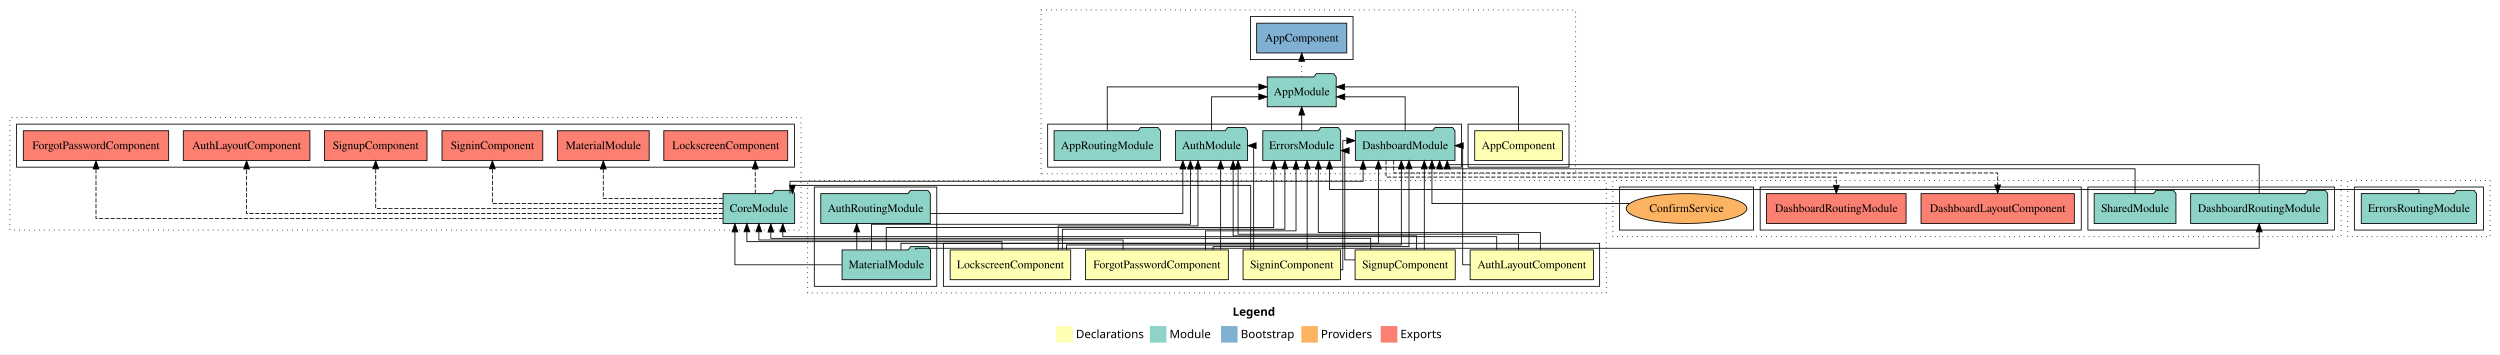
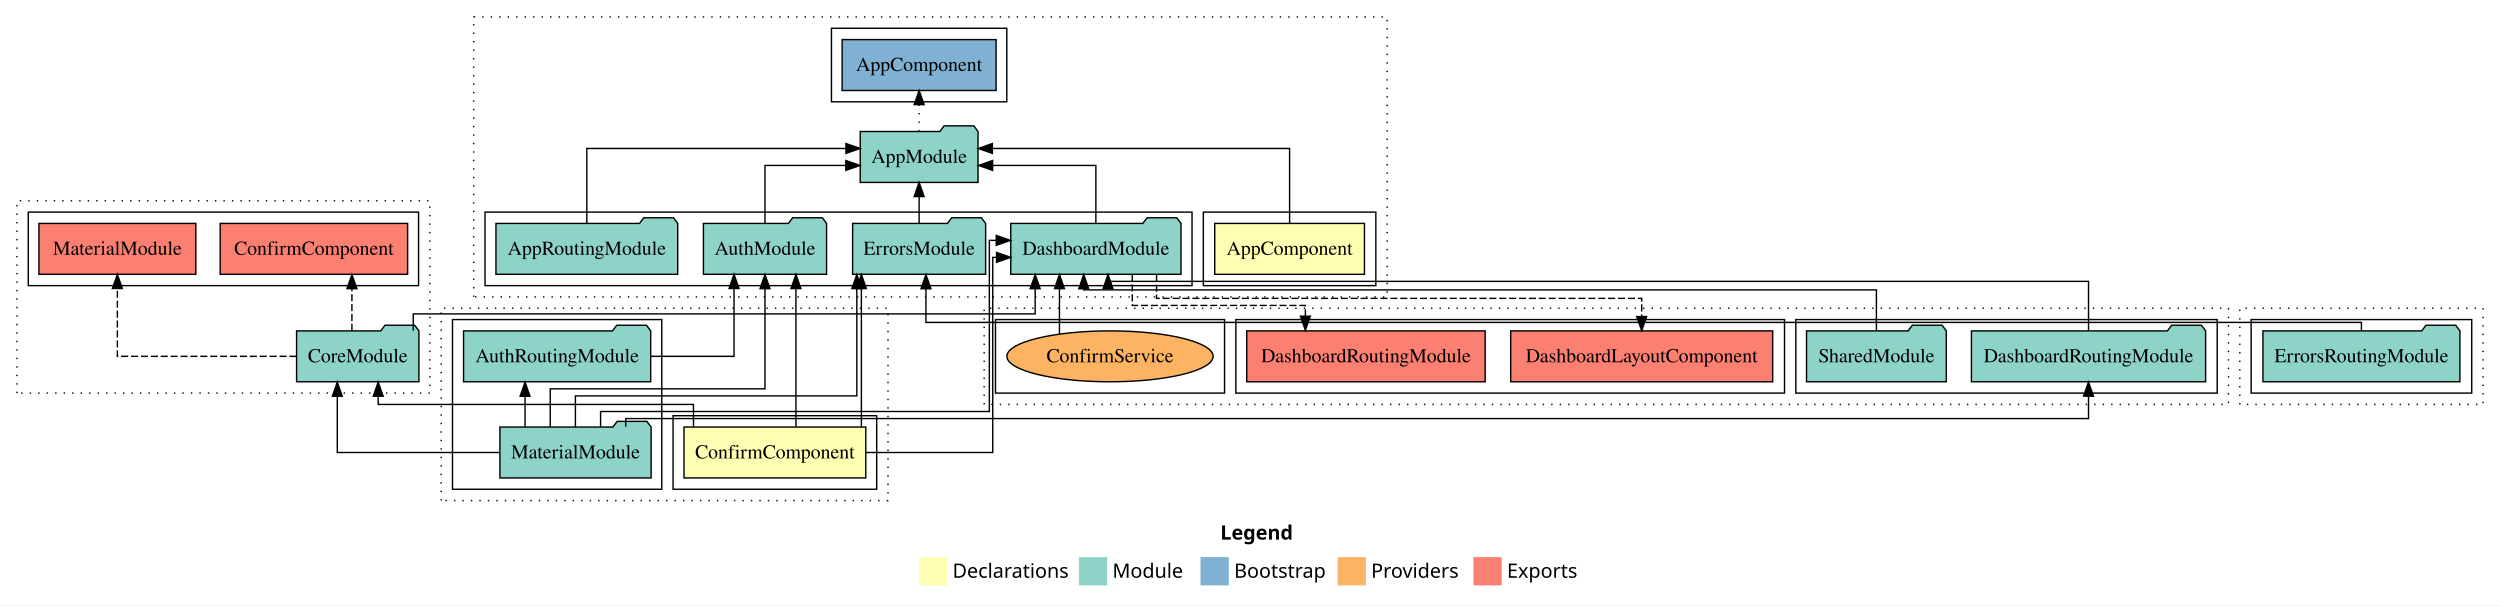
- <svg xmlns="http://www.w3.org/2000/svg" width="3021pt" height="428pt" viewBox="0.00 0.00 3021.00 428.00">
+ <svg xmlns="http://www.w3.org/2000/svg" width="1768pt" height="428pt" viewBox="0.00 0.00 1768.00 428.00">
  <g id="graph0" class="graph" transform="scale(1 1) rotate(0) translate(4 424)">
-     <polygon fill="#ffffff" stroke="transparent" points="-4,4 -4,-424 3017,-424 3017,4 -4,4" />
-     <text text-anchor="start" x="1485.509" y="-42.4" font-family="sans-serif" font-weight="bold" font-size="14.00" fill="#000000">Legend</text>
-     <polygon fill="#ffffb3" stroke="transparent" points="1272.5,-10 1272.5,-30 1292.5,-30 1292.5,-10 1272.5,-10" />
-     <text text-anchor="start" x="1296.129" y="-15.4" font-family="sans-serif" font-size="14.00" fill="#000000">  Declarations</text>
-     <polygon fill="#8dd3c7" stroke="transparent" points="1385.5,-10 1385.5,-30 1405.5,-30 1405.5,-10 1385.5,-10" />
-     <text text-anchor="start" x="1409.225" y="-15.4" font-family="sans-serif" font-size="14.00" fill="#000000">  Module</text>
-     <polygon fill="#80b1d3" stroke="transparent" points="1471.5,-10 1471.5,-30 1491.5,-30 1491.5,-10 1471.5,-10" />
-     <text text-anchor="start" x="1495.281" y="-15.4" font-family="sans-serif" font-size="14.00" fill="#000000">  Bootstrap</text>
-     <polygon fill="#fdb462" stroke="transparent" points="1568.5,-10 1568.5,-30 1588.5,-30 1588.5,-10 1568.5,-10" />
-     <text text-anchor="start" x="1592.173" y="-15.4" font-family="sans-serif" font-size="14.00" fill="#000000">  Providers</text>
-     <polygon fill="#fb8072" stroke="transparent" points="1664.5,-10 1664.5,-30 1684.5,-30 1684.5,-10 1664.5,-10" />
-     <text text-anchor="start" x="1688.226" y="-15.4" font-family="sans-serif" font-size="14.00" fill="#000000">  Exports</text>
+     <polygon fill="#ffffff" stroke="transparent" points="-4,4 -4,-424 1764,-424 1764,4 -4,4" />
+     <text text-anchor="start" x="859.009" y="-42.4" font-family="sans-serif" font-weight="bold" font-size="14.00" fill="#000000">Legend</text>
+     <polygon fill="#ffffb3" stroke="transparent" points="646,-10 646,-30 666,-30 666,-10 646,-10" />
+     <text text-anchor="start" x="669.629" y="-15.4" font-family="sans-serif" font-size="14.00" fill="#000000">  Declarations</text>
+     <polygon fill="#8dd3c7" stroke="transparent" points="759,-10 759,-30 779,-30 779,-10 759,-10" />
+     <text text-anchor="start" x="782.725" y="-15.4" font-family="sans-serif" font-size="14.00" fill="#000000">  Module</text>
+     <polygon fill="#80b1d3" stroke="transparent" points="845,-10 845,-30 865,-30 865,-10 845,-10" />
+     <text text-anchor="start" x="868.781" y="-15.4" font-family="sans-serif" font-size="14.00" fill="#000000">  Bootstrap</text>
+     <polygon fill="#fdb462" stroke="transparent" points="942,-10 942,-30 962,-30 962,-10 942,-10" />
+     <text text-anchor="start" x="965.673" y="-15.4" font-family="sans-serif" font-size="14.00" fill="#000000">  Providers</text>
+     <polygon fill="#fb8072" stroke="transparent" points="1038,-10 1038,-30 1058,-30 1058,-10 1038,-10" />
+     <text text-anchor="start" x="1061.726" y="-15.4" font-family="sans-serif" font-size="14.00" fill="#000000">  Exports</text>
    <g id="clust1" class="cluster">
-       <polygon fill="none" stroke="#000000" stroke-dasharray="1,5" points="1254,-214 1254,-412 1900,-412 1900,-214 1254,-214" />
+       <polygon fill="none" stroke="#000000" stroke-dasharray="1,5" points="331,-214 331,-412 977,-412 977,-214 331,-214" />
    </g>
    <g id="clust2" class="cluster">
-       <polygon fill="none" stroke="#000000" points="1770,-222 1770,-274 1892,-274 1892,-222 1770,-222" />
+       <polygon fill="none" stroke="#000000" points="847,-222 847,-274 969,-274 969,-222 847,-222" />
    </g>
    <g id="clust4" class="cluster">
-       <polygon fill="none" stroke="#000000" points="1262,-222 1262,-274 1762,-274 1762,-222 1262,-222" />
+       <polygon fill="none" stroke="#000000" points="339,-222 339,-274 839,-274 839,-222 339,-222" />
    </g>
    <g id="clust6" class="cluster">
-       <polygon fill="none" stroke="#000000" points="1507,-352 1507,-404 1631,-404 1631,-352 1507,-352" />
+       <polygon fill="none" stroke="#000000" points="584,-352 584,-404 708,-404 708,-352 584,-352" />
    </g>
    <g id="clust14" class="cluster">
-       <polygon fill="none" stroke="#000000" stroke-dasharray="1,5" points="972,-70 972,-206 1937,-206 1937,-70 972,-70" />
+       <polygon fill="none" stroke="#000000" stroke-dasharray="1,5" points="308,-70 308,-206 624,-206 624,-70 308,-70" />
    </g>
    <g id="clust15" class="cluster">
-       <polygon fill="none" stroke="#000000" points="1136,-78 1136,-130 1929,-130 1929,-78 1136,-78" />
-     </g>
-     <g id="clust21" class="cluster">
-       <polygon fill="none" stroke="#000000" points="980,-78 980,-198 1128,-198 1128,-78 980,-78" />
+       <polygon fill="none" stroke="#000000" points="472,-78 472,-130 616,-130 616,-78 472,-78" />
+     </g>
+     <g id="clust17" class="cluster">
+       <polygon fill="none" stroke="#000000" points="316,-78 316,-198 464,-198 464,-78 316,-78" />
+     </g>
+     <g id="clust27" class="cluster">
+       <polygon fill="none" stroke="#000000" stroke-dasharray="1,5" points="8,-146 8,-282 300,-282 300,-146 8,-146" />
    </g>
    <g id="clust31" class="cluster">
-       <polygon fill="none" stroke="#000000" stroke-dasharray="1,5" points="8,-146 8,-282 964,-282 964,-146 8,-146" />
-     </g>
-     <g id="clust39" class="cluster">
-       <polygon fill="none" stroke="#000000" points="16,-222 16,-274 956,-274 956,-222 16,-222" />
-     </g>
-     <g id="clust42" class="cluster">
-       <polygon fill="none" stroke="#000000" stroke-dasharray="1,5" points="1945,-138 1945,-206 2825,-206 2825,-138 1945,-138" />
-     </g>
-     <g id="clust49" class="cluster">
-       <polygon fill="none" stroke="#000000" points="2519,-146 2519,-198 2817,-198 2817,-146 2519,-146" />
+       <polygon fill="none" stroke="#000000" points="16,-222 16,-274 292,-274 292,-222 16,-222" />
+     </g>
+     <g id="clust34" class="cluster">
+       <polygon fill="none" stroke="#000000" stroke-dasharray="1,5" points="692,-138 692,-206 1572,-206 1572,-138 692,-138" />
+     </g>
+     <g id="clust37" class="cluster">
+       <polygon fill="none" stroke="#000000" points="1266,-146 1266,-198 1564,-198 1564,-146 1266,-146" />
+     </g>
+     <g id="clust38" class="cluster">
+       <polygon fill="none" stroke="#000000" points="870,-146 870,-198 1258,-198 1258,-146 870,-146" />
+     </g>
+     <g id="clust40" class="cluster">
+       <polygon fill="none" stroke="#000000" points="700,-146 700,-198 862,-198 862,-146 700,-146" />
+     </g>
+     <g id="clust47" class="cluster">
+       <polygon fill="none" stroke="#000000" stroke-dasharray="1,5" points="1580,-138 1580,-206 1752,-206 1752,-138 1580,-138" />
    </g>
    <g id="clust50" class="cluster">
-       <polygon fill="none" stroke="#000000" points="2123,-146 2123,-198 2511,-198 2511,-146 2123,-146" />
-     </g>
-     <g id="clust52" class="cluster">
-       <polygon fill="none" stroke="#000000" points="1953,-146 1953,-198 2115,-198 2115,-146 1953,-146" />
-     </g>
-     <g id="clust59" class="cluster">
-       <polygon fill="none" stroke="#000000" stroke-dasharray="1,5" points="2833,-138 2833,-206 3005,-206 3005,-138 2833,-138" />
-     </g>
-     <g id="clust66" class="cluster">
-       <polygon fill="none" stroke="#000000" points="2841,-146 2841,-198 2997,-198 2997,-146 2841,-146" />
+       <polygon fill="none" stroke="#000000" points="1588,-146 1588,-198 1744,-198 1744,-146 1588,-146" />
    </g>
    <g id="node1" class="node">
-       <polygon fill="#ffffb3" stroke="#000000" points="1883.94,-266 1778.06,-266 1778.06,-230 1883.94,-230 1883.94,-266" />
-       <text text-anchor="middle" x="1831" y="-243.8" font-family="Times,serif" font-size="14.00" fill="#000000">AppComponent</text>
+       <polygon fill="#ffffb3" stroke="#000000" points="960.94,-266 855.06,-266 855.06,-230 960.94,-230 960.94,-266" />
+       <text text-anchor="middle" x="908" y="-243.8" font-family="Times,serif" font-size="14.00" fill="#000000">AppComponent</text>
    </g>
    <g id="node2" class="node">
-       <polygon fill="#8dd3c7" stroke="#000000" points="1610.657,-331 1607.657,-335 1586.657,-335 1583.657,-331 1527.343,-331 1527.343,-295 1610.657,-295 1610.657,-331" />
-       <text text-anchor="middle" x="1569" y="-308.8" font-family="Times,serif" font-size="14.00" fill="#000000">AppModule</text>
+       <polygon fill="#8dd3c7" stroke="#000000" points="687.657,-331 684.657,-335 663.657,-335 660.657,-331 604.343,-331 604.343,-295 687.657,-295 687.657,-331" />
+       <text text-anchor="middle" x="646" y="-308.8" font-family="Times,serif" font-size="14.00" fill="#000000">AppModule</text>
    </g>
    <g id="edge1" class="edge">
-       <path fill="none" stroke="#000000" d="M1831,-266.284C1831,-287.321 1831,-319 1831,-319 1831,-319 1620.804,-319 1620.804,-319" />
-       <polygon fill="#000000" stroke="#000000" points="1620.804,-315.5 1610.804,-319 1620.804,-322.5 1620.804,-315.5" />
+       <path fill="none" stroke="#000000" d="M908,-266.284C908,-287.321 908,-319 908,-319 908,-319 697.804,-319 697.804,-319" />
+       <polygon fill="#000000" stroke="#000000" points="697.804,-315.5 687.804,-319 697.804,-322.5 697.804,-315.5" />
    </g>
    <g id="node7" class="node">
-       <polygon fill="#80b1d3" stroke="#000000" points="1623.439,-396 1514.561,-396 1514.561,-360 1623.439,-360 1623.439,-396" />
-       <text text-anchor="middle" x="1569" y="-373.8" font-family="Times,serif" font-size="14.00" fill="#000000">AppComponent </text>
+       <polygon fill="#80b1d3" stroke="#000000" points="700.439,-396 591.561,-396 591.561,-360 700.439,-360 700.439,-396" />
+       <text text-anchor="middle" x="646" y="-373.8" font-family="Times,serif" font-size="14.00" fill="#000000">AppComponent </text>
    </g>
    <g id="edge6" class="edge">
-       <path fill="none" stroke="#000000" stroke-dasharray="1,5" d="M1569,-331.106C1569,-331.106 1569,-349.991 1569,-349.991" />
-       <polygon fill="#000000" stroke="#000000" points="1565.5,-349.991 1569,-359.991 1572.5,-349.991 1565.5,-349.991" />
+       <path fill="none" stroke="#000000" stroke-dasharray="1,5" d="M646,-331.106C646,-331.106 646,-349.991 646,-349.991" />
+       <polygon fill="#000000" stroke="#000000" points="642.5,-349.991 646,-359.991 649.5,-349.991 642.5,-349.991" />
    </g>
    <g id="node3" class="node">
-       <polygon fill="#8dd3c7" stroke="#000000" points="1398.274,-266 1395.274,-270 1374.274,-270 1371.274,-266 1269.726,-266 1269.726,-230 1398.274,-230 1398.274,-266" />
-       <text text-anchor="middle" x="1334" y="-243.8" font-family="Times,serif" font-size="14.00" fill="#000000">AppRoutingModule</text>
+       <polygon fill="#8dd3c7" stroke="#000000" points="475.274,-266 472.274,-270 451.274,-270 448.274,-266 346.726,-266 346.726,-230 475.274,-230 475.274,-266" />
+       <text text-anchor="middle" x="411" y="-243.8" font-family="Times,serif" font-size="14.00" fill="#000000">AppRoutingModule</text>
    </g>
    <g id="edge2" class="edge">
-       <path fill="none" stroke="#000000" d="M1334,-266.284C1334,-287.321 1334,-319 1334,-319 1334,-319 1517.257,-319 1517.257,-319" />
-       <polygon fill="#000000" stroke="#000000" points="1517.257,-322.5 1527.257,-319 1517.257,-315.5 1517.257,-322.5" />
+       <path fill="none" stroke="#000000" d="M411,-266.284C411,-287.321 411,-319 411,-319 411,-319 594.258,-319 594.258,-319" />
+       <polygon fill="#000000" stroke="#000000" points="594.258,-322.5 604.258,-319 594.258,-315.5 594.258,-322.5" />
    </g>
    <g id="node4" class="node">
-       <polygon fill="#8dd3c7" stroke="#000000" points="1503.548,-266 1500.548,-270 1479.548,-270 1476.548,-266 1416.452,-266 1416.452,-230 1503.548,-230 1503.548,-266" />
-       <text text-anchor="middle" x="1460" y="-243.8" font-family="Times,serif" font-size="14.00" fill="#000000">AuthModule</text>
+       <polygon fill="#8dd3c7" stroke="#000000" points="580.548,-266 577.548,-270 556.548,-270 553.548,-266 493.452,-266 493.452,-230 580.548,-230 580.548,-266" />
+       <text text-anchor="middle" x="537" y="-243.8" font-family="Times,serif" font-size="14.00" fill="#000000">AuthModule</text>
    </g>
    <g id="edge3" class="edge">
-       <path fill="none" stroke="#000000" d="M1460,-266.022C1460,-283.373 1460,-307 1460,-307 1460,-307 1517.169,-307 1517.169,-307" />
-       <polygon fill="#000000" stroke="#000000" points="1517.169,-310.5 1527.169,-307 1517.169,-303.5 1517.169,-310.5" />
+       <path fill="none" stroke="#000000" d="M537,-266.022C537,-283.373 537,-307 537,-307 537,-307 594.169,-307 594.169,-307" />
+       <polygon fill="#000000" stroke="#000000" points="594.169,-310.5 604.169,-307 594.169,-303.5 594.169,-310.5" />
    </g>
    <g id="node5" class="node">
-       <polygon fill="#8dd3c7" stroke="#000000" points="1754.191,-266 1751.191,-270 1730.191,-270 1727.191,-266 1633.809,-266 1633.809,-230 1754.191,-230 1754.191,-266" />
-       <text text-anchor="middle" x="1694" y="-243.8" font-family="Times,serif" font-size="14.00" fill="#000000">DashboardModule</text>
+       <polygon fill="#8dd3c7" stroke="#000000" points="831.191,-266 828.191,-270 807.191,-270 804.191,-266 710.809,-266 710.809,-230 831.191,-230 831.191,-266" />
+       <text text-anchor="middle" x="771" y="-243.8" font-family="Times,serif" font-size="14.00" fill="#000000">DashboardModule</text>
    </g>
    <g id="edge4" class="edge">
-       <path fill="none" stroke="#000000" d="M1694,-266.022C1694,-283.373 1694,-307 1694,-307 1694,-307 1620.971,-307 1620.971,-307" />
-       <polygon fill="#000000" stroke="#000000" points="1620.971,-303.5 1610.971,-307 1620.971,-310.5 1620.971,-303.5" />
-     </g>
-     <g id="node24" class="node">
-       <polygon fill="#fb8072" stroke="#000000" points="2502.631,-190 2317.369,-190 2317.369,-154 2502.631,-154 2502.631,-190" />
-       <text text-anchor="middle" x="2410" y="-167.8" font-family="Times,serif" font-size="14.00" fill="#000000">DashboardLayoutComponent </text>
-     </g>
-     <g id="edge36" class="edge">
-       <path fill="none" stroke="#000000" stroke-dasharray="5,2" d="M1680.132,-229.955C1680.132,-222.251 1680.132,-215 1680.132,-215 1680.132,-215 2410,-215 2410,-215 2410,-215 2410,-200.485 2410,-200.485" />
-       <polygon fill="#000000" stroke="#000000" points="2413.5,-200.485 2410,-190.485 2406.5,-200.486 2413.5,-200.485" />
-     </g>
-     <g id="node25" class="node">
-       <polygon fill="#fb8072" stroke="#000000" points="2299.309,-190 2130.691,-190 2130.691,-154 2299.309,-154 2299.309,-190" />
-       <text text-anchor="middle" x="2215" y="-167.8" font-family="Times,serif" font-size="14.00" fill="#000000">DashboardRoutingModule </text>
-     </g>
-     <g id="edge37" class="edge">
-       <path fill="none" stroke="#000000" stroke-dasharray="5,2" d="M1670.886,-229.89C1670.886,-220.103 1670.886,-210 1670.886,-210 1670.886,-210 2215,-210 2215,-210 2215,-210 2215,-200.11 2215,-200.11" />
-       <polygon fill="#000000" stroke="#000000" points="2218.5,-200.11 2215,-190.11 2211.5,-200.11 2218.5,-200.11" />
+       <path fill="none" stroke="#000000" d="M771,-266.022C771,-283.373 771,-307 771,-307 771,-307 697.971,-307 697.971,-307" />
+       <polygon fill="#000000" stroke="#000000" points="697.971,-303.5 687.971,-307 697.971,-310.5 697.971,-303.5" />
+     </g>
+     <g id="node16" class="node">
+       <polygon fill="#fb8072" stroke="#000000" points="1249.631,-190 1064.369,-190 1064.369,-154 1249.631,-154 1249.631,-190" />
+       <text text-anchor="middle" x="1157" y="-167.8" font-family="Times,serif" font-size="14.00" fill="#000000">DashboardLayoutComponent </text>
+     </g>
+     <g id="edge20" class="edge">
+       <path fill="none" stroke="#000000" stroke-dasharray="5,2" d="M813.925,-229.68C813.925,-221.212 813.925,-213 813.925,-213 813.925,-213 1157,-213 1157,-213 1157,-213 1157,-200.102 1157,-200.102" />
+       <polygon fill="#000000" stroke="#000000" points="1160.5,-200.102 1157,-190.102 1153.5,-200.103 1160.5,-200.102" />
+     </g>
+     <g id="node17" class="node">
+       <polygon fill="#fb8072" stroke="#000000" points="1046.309,-190 877.691,-190 877.691,-154 1046.309,-154 1046.309,-190" />
+       <text text-anchor="middle" x="962" y="-167.8" font-family="Times,serif" font-size="14.00" fill="#000000">DashboardRoutingModule </text>
+     </g>
+     <g id="edge21" class="edge">
+       <path fill="none" stroke="#000000" stroke-dasharray="5,2" d="M796.755,-229.873C796.755,-219.289 796.755,-208 796.755,-208 796.755,-208 919.158,-208 919.158,-208 919.158,-208 919.158,-200.422 919.158,-200.422" />
+       <polygon fill="#000000" stroke="#000000" points="922.658,-200.422 919.158,-190.422 915.658,-200.422 922.658,-200.422" />
    </g>
    <g id="node6" class="node">
-       <polygon fill="#8dd3c7" stroke="#000000" points="1616.03,-266 1613.03,-270 1592.03,-270 1589.03,-266 1521.97,-266 1521.97,-230 1616.03,-230 1616.03,-266" />
-       <text text-anchor="middle" x="1569" y="-243.8" font-family="Times,serif" font-size="14.00" fill="#000000">ErrorsModule</text>
+       <polygon fill="#8dd3c7" stroke="#000000" points="693.03,-266 690.03,-270 669.03,-270 666.03,-266 598.97,-266 598.97,-230 693.03,-230 693.03,-266" />
+       <text text-anchor="middle" x="646" y="-243.8" font-family="Times,serif" font-size="14.00" fill="#000000">ErrorsModule</text>
    </g>
    <g id="edge5" class="edge">
-       <path fill="none" stroke="#000000" d="M1569,-266.106C1569,-266.106 1569,-284.991 1569,-284.991" />
-       <polygon fill="#000000" stroke="#000000" points="1565.5,-284.991 1569,-294.991 1572.5,-284.991 1565.5,-284.991" />
+       <path fill="none" stroke="#000000" d="M646,-266.106C646,-266.106 646,-284.991 646,-284.991" />
+       <polygon fill="#000000" stroke="#000000" points="642.5,-284.991 646,-294.991 649.5,-284.991 642.5,-284.991" />
    </g>
    <g id="node8" class="node">
-       <polygon fill="#ffffb3" stroke="#000000" points="1921.487,-122 1772.513,-122 1772.513,-86 1921.487,-86 1921.487,-122" />
-       <text text-anchor="middle" x="1847" y="-99.8" font-family="Times,serif" font-size="14.00" fill="#000000">AuthLayoutComponent</text>
+       <polygon fill="#ffffb3" stroke="#000000" points="608.272,-122 479.728,-122 479.728,-86 608.272,-86 608.272,-122" />
+       <text text-anchor="middle" x="544" y="-99.8" font-family="Times,serif" font-size="14.00" fill="#000000">ConfirmComponent</text>
    </g>
    <g id="edge7" class="edge">
-       <path fill="none" stroke="#000000" d="M1831,-122.066C1831,-131.459 1831,-141 1831,-141 1831,-141 1492.088,-141 1492.088,-141 1492.088,-141 1492.088,-219.849 1492.088,-219.849" />
-       <polygon fill="#000000" stroke="#000000" points="1488.588,-219.849 1492.088,-229.849 1495.588,-219.849 1488.588,-219.849" />
-     </g>
-     <g id="edge27" class="edge">
-       <path fill="none" stroke="#000000" d="M1772.44,-104C1766.95,-104 1763.505,-104 1763.505,-104 1763.505,-104 1763.505,-248 1763.505,-248 1763.505,-248 1762.567,-248 1762.567,-248" />
-       <polygon fill="#000000" stroke="#000000" points="1764.131,-244.5 1754.131,-248 1764.131,-251.5 1764.131,-244.5" />
-     </g>
-     <g id="edge40" class="edge">
-       <path fill="none" stroke="#000000" d="M1857.36,-122.13C1857.36,-132.315 1857.36,-143 1857.36,-143 1857.36,-143 1589.03,-143 1589.03,-143 1589.03,-143 1589.03,-219.71 1589.03,-219.71" />
-       <polygon fill="#000000" stroke="#000000" points="1585.53,-219.71 1589.03,-229.71 1592.53,-219.71 1585.53,-219.71" />
+       <path fill="none" stroke="#000000" d="M558.887,-122.238C558.887,-122.238 558.887,-219.91 558.887,-219.91" />
+       <polygon fill="#000000" stroke="#000000" points="555.387,-219.91 558.887,-229.91 562.387,-219.91 555.387,-219.91" />
+     </g>
+     <g id="edge15" class="edge">
+       <path fill="none" stroke="#000000" d="M608.446,-104C650.664,-104 698.068,-104 698.068,-104 698.068,-104 698.068,-242 698.068,-242 698.068,-242 700.772,-242 700.772,-242" />
+       <polygon fill="#000000" stroke="#000000" points="700.772,-245.5 710.772,-242 700.772,-238.5 700.772,-245.5" />
+     </g>
+     <g id="edge24" class="edge">
+       <path fill="none" stroke="#000000" d="M605.169,-122.238C605.169,-122.238 605.169,-219.91 605.169,-219.91" />
+       <polygon fill="#000000" stroke="#000000" points="601.669,-219.91 605.169,-229.91 608.669,-219.91 601.669,-219.91" />
+     </g>
+     <g id="node11" class="node">
+       <polygon fill="#8dd3c7" stroke="#000000" points="292.262,-190 289.262,-194 268.262,-194 265.262,-190 205.738,-190 205.738,-154 292.262,-154 292.262,-190" />
+       <text text-anchor="middle" x="249" y="-167.8" font-family="Times,serif" font-size="14.00" fill="#000000">CoreModule</text>
+     </g>
+     <g id="edge11" class="edge">
+       <path fill="none" stroke="#000000" d="M486.42,-122.194C486.42,-130.278 486.42,-138 486.42,-138 486.42,-138 263.46,-138 263.46,-138 263.46,-138 263.46,-143.806 263.46,-143.806" />
+       <polygon fill="#000000" stroke="#000000" points="259.96,-143.805 263.46,-153.806 266.96,-143.806 259.96,-143.805" />
+     </g>
+     <g id="node9" class="node">
+       <polygon fill="#8dd3c7" stroke="#000000" points="456.165,-190 453.165,-194 432.165,-194 429.165,-190 323.835,-190 323.835,-154 456.165,-154 456.165,-190" />
+       <text text-anchor="middle" x="390" y="-167.8" font-family="Times,serif" font-size="14.00" fill="#000000">AuthRoutingModule</text>
+     </g>
+     <g id="edge8" class="edge">
+       <path fill="none" stroke="#000000" d="M456.22,-172C486.231,-172 515.113,-172 515.113,-172 515.113,-172 515.113,-219.989 515.113,-219.989" />
+       <polygon fill="#000000" stroke="#000000" points="511.613,-219.989 515.113,-229.989 518.613,-219.989 511.613,-219.989" />
+     </g>
+     <g id="node10" class="node">
+       <polygon fill="#8dd3c7" stroke="#000000" points="456.471,-122 453.471,-126 432.471,-126 429.471,-122 349.529,-122 349.529,-86 456.471,-86 456.471,-122" />
+       <text text-anchor="middle" x="403" y="-99.8" font-family="Times,serif" font-size="14.00" fill="#000000">MaterialModule</text>
+     </g>
+     <g id="edge9" class="edge">
+       <path fill="none" stroke="#000000" d="M385.121,-122.044C385.121,-134.563 385.121,-149 385.121,-149 385.121,-149 537,-149 537,-149 537,-149 537,-219.842 537,-219.842" />
+       <polygon fill="#000000" stroke="#000000" points="533.5,-219.842 537,-229.842 540.5,-219.842 533.5,-219.842" />
+     </g>
+     <g id="edge18" class="edge">
+       <path fill="none" stroke="#000000" d="M420.726,-122.201C420.726,-128.028 420.726,-133 420.726,-133 420.726,-133 695.666,-133 695.666,-133 695.666,-133 695.666,-254 695.666,-254 695.666,-254 700.55,-254 700.55,-254" />
+       <polygon fill="#000000" stroke="#000000" points="700.55,-257.5 710.55,-254 700.55,-250.5 700.55,-257.5" />
+     </g>
+     <g id="edge26" class="edge">
+       <path fill="none" stroke="#000000" d="M402.924,-122.127C402.924,-132.711 402.924,-144 402.924,-144 402.924,-144 601.952,-144 601.952,-144 601.952,-144 601.952,-219.885 601.952,-219.885" />
+       <polygon fill="#000000" stroke="#000000" points="598.452,-219.885 601.952,-229.885 605.452,-219.885 598.452,-219.885" />
+     </g>
+     <g id="edge10" class="edge">
+       <path fill="none" stroke="#000000" d="M367.318,-122.223C367.318,-122.223 367.318,-143.727 367.318,-143.727" />
+       <polygon fill="#000000" stroke="#000000" points="363.818,-143.727 367.318,-153.727 370.818,-143.727 363.818,-143.727" />
+     </g>
+     <g id="edge12" class="edge">
+       <path fill="none" stroke="#000000" d="M349.235,-104C299.934,-104 234.54,-104 234.54,-104 234.54,-104 234.54,-143.777 234.54,-143.777" />
+       <polygon fill="#000000" stroke="#000000" points="231.04,-143.777 234.54,-153.777 238.04,-143.777 231.04,-143.777" />
+     </g>
+     <g id="node14" class="node">
+       <polygon fill="#8dd3c7" stroke="#000000" points="1555.809,-190 1552.809,-194 1531.809,-194 1528.809,-190 1390.191,-190 1390.191,-154 1555.809,-154 1555.809,-190" />
+       <text text-anchor="middle" x="1473" y="-167.8" font-family="Times,serif" font-size="14.00" fill="#000000">DashboardRoutingModule</text>
+     </g>
+     <g id="edge23" class="edge">
+       <path fill="none" stroke="#000000" d="M438.529,-122.19C438.529,-125.538 438.529,-128 438.529,-128 438.529,-128 1473,-128 1473,-128 1473,-128 1473,-143.85 1473,-143.85" />
+       <polygon fill="#000000" stroke="#000000" points="1469.5,-143.849 1473,-153.85 1476.5,-143.85 1469.5,-143.849" />
+     </g>
+     <g id="edge16" class="edge">
+       <path fill="none" stroke="#000000" d="M288.258,-190.143C288.258,-196.461 288.258,-202 288.258,-202 288.258,-202 728.075,-202 728.075,-202 728.075,-202 728.075,-219.82 728.075,-219.82" />
+       <polygon fill="#000000" stroke="#000000" points="724.575,-219.82 728.075,-229.82 731.575,-219.82 724.575,-219.82" />
+     </g>
+     <g id="node12" class="node">
+       <polygon fill="#fb8072" stroke="#000000" points="284.272,-266 151.728,-266 151.728,-230 284.272,-230 284.272,-266" />
+       <text text-anchor="middle" x="218" y="-243.8" font-family="Times,serif" font-size="14.00" fill="#000000">ConfirmComponent </text>
+     </g>
+     <g id="edge13" class="edge">
+       <path fill="none" stroke="#000000" stroke-dasharray="5,2" d="M244.877,-190.011C244.877,-190.011 244.877,-219.855 244.877,-219.855" />
+       <polygon fill="#000000" stroke="#000000" points="241.377,-219.855 244.877,-229.855 248.377,-219.855 241.377,-219.855" />
+     </g>
+     <g id="node13" class="node">
+       <polygon fill="#fb8072" stroke="#000000" points="134.472,-266 23.528,-266 23.528,-230 134.472,-230 134.472,-266" />
+       <text text-anchor="middle" x="79" y="-243.8" font-family="Times,serif" font-size="14.00" fill="#000000">MaterialModule </text>
+     </g>
+     <g id="edge14" class="edge">
+       <path fill="none" stroke="#000000" stroke-dasharray="5,2" d="M205.662,-172C155.295,-172 79,-172 79,-172 79,-172 79,-219.989 79,-219.989" />
+       <polygon fill="#000000" stroke="#000000" points="75.5,-219.989 79,-229.989 82.5,-219.989 75.5,-219.989" />
+     </g>
+     <g id="edge17" class="edge">
+       <path fill="none" stroke="#000000" d="M1473,-190.24C1473,-205.571 1473,-225 1473,-225 1473,-225 779.585,-225 779.585,-225 779.585,-225 779.585,-225.488 779.585,-225.488" />
+       <polygon fill="#000000" stroke="#000000" points="776.085,-219.878 779.585,-229.878 783.085,-219.878 776.085,-219.878" />
    </g>
    <g id="node15" class="node">
-       <polygon fill="#8dd3c7" stroke="#000000" points="956.262,-190 953.262,-194 932.262,-194 929.262,-190 869.738,-190 869.738,-154 956.262,-154 956.262,-190" />
-       <text text-anchor="middle" x="913" y="-167.8" font-family="Times,serif" font-size="14.00" fill="#000000">CoreModule</text>
-     </g>
-     <g id="edge15" class="edge">
-       <path fill="none" stroke="#000000" d="M1804.64,-122.194C1804.64,-130.278 1804.64,-138 1804.64,-138 1804.64,-138 941.92,-138 941.92,-138 941.92,-138 941.92,-143.806 941.92,-143.806" />
-       <polygon fill="#000000" stroke="#000000" points="938.421,-143.805 941.92,-153.806 945.421,-143.806 938.421,-143.805" />
-     </g>
-     <g id="node9" class="node">
-       <polygon fill="#ffffb3" stroke="#000000" points="1480.32,-122 1307.68,-122 1307.68,-86 1480.32,-86 1480.32,-122" />
-       <text text-anchor="middle" x="1394" y="-99.8" font-family="Times,serif" font-size="14.00" fill="#000000">ForgotPasswordComponent</text>
-     </g>
-     <g id="edge8" class="edge">
-       <path fill="none" stroke="#000000" d="M1471.027,-122.238C1471.027,-122.238 1471.027,-219.91 1471.027,-219.91" />
-       <polygon fill="#000000" stroke="#000000" points="1467.527,-219.91 1471.027,-229.91 1474.527,-219.91 1467.527,-219.91" />
-     </g>
-     <g id="edge28" class="edge">
-       <path fill="none" stroke="#000000" d="M1461.893,-122.168C1461.893,-124.448 1461.893,-126 1461.893,-126 1461.893,-126 1698.623,-126 1698.623,-126 1698.623,-126 1698.623,-219.999 1698.623,-219.999" />
-       <polygon fill="#000000" stroke="#000000" points="1695.123,-219.998 1698.623,-229.999 1702.123,-219.999 1695.123,-219.998" />
-     </g>
-     <g id="edge41" class="edge">
-       <path fill="none" stroke="#000000" d="M1452.76,-122.103C1452.76,-133.086 1452.76,-145 1452.76,-145 1452.76,-145 1562.112,-145 1562.112,-145 1562.112,-145 1562.112,-219.586 1562.112,-219.586" />
-       <polygon fill="#000000" stroke="#000000" points="1558.612,-219.586 1562.112,-229.586 1565.612,-219.586 1558.612,-219.586" />
-     </g>
-     <g id="edge16" class="edge">
-       <path fill="none" stroke="#000000" d="M1353.114,-122.143C1353.114,-128.461 1353.114,-134 1353.114,-134 1353.114,-134 913,-134 913,-134 913,-134 913,-143.89 913,-143.89" />
-       <polygon fill="#000000" stroke="#000000" points="909.5,-143.89 913,-153.89 916.5,-143.89 909.5,-143.89" />
-     </g>
-     <g id="node10" class="node">
-       <polygon fill="#ffffb3" stroke="#000000" points="1289.849,-122 1144.151,-122 1144.151,-86 1289.849,-86 1289.849,-122" />
-       <text text-anchor="middle" x="1217" y="-99.8" font-family="Times,serif" font-size="14.00" fill="#000000">LockscreenComponent</text>
-     </g>
-     <g id="edge9" class="edge">
-       <path fill="none" stroke="#000000" d="M1274.691,-122.037C1274.691,-135.291 1274.691,-151 1274.691,-151 1274.691,-151 1443.627,-151 1443.627,-151 1443.627,-151 1443.627,-219.755 1443.627,-219.755" />
-       <polygon fill="#000000" stroke="#000000" points="1440.127,-219.755 1443.627,-229.755 1447.127,-219.755 1440.127,-219.755" />
-     </g>
-     <g id="edge29" class="edge">
-       <path fill="none" stroke="#000000" d="M1284.847,-122.19C1284.847,-125.538 1284.847,-128 1284.847,-128 1284.847,-128 1689.377,-128 1689.377,-128 1689.377,-128 1689.377,-219.775 1689.377,-219.775" />
-       <polygon fill="#000000" stroke="#000000" points="1685.877,-219.774 1689.377,-229.775 1692.877,-219.775 1685.877,-219.774" />
-     </g>
-     <g id="edge42" class="edge">
-       <path fill="none" stroke="#000000" d="M1279.769,-122.485C1279.769,-134.14 1279.769,-147 1279.769,-147 1279.769,-147 1548.653,-147 1548.653,-147 1548.653,-147 1548.653,-219.943 1548.653,-219.943" />
-       <polygon fill="#000000" stroke="#000000" points="1545.154,-219.943 1548.653,-229.943 1552.154,-219.943 1545.154,-219.943" />
-     </g>
-     <g id="edge17" class="edge">
-       <path fill="none" stroke="#000000" d="M1206.844,-122.207C1206.844,-127.555 1206.844,-132 1206.844,-132 1206.844,-132 898.54,-132 898.54,-132 898.54,-132 898.54,-143.873 898.54,-143.873" />
-       <polygon fill="#000000" stroke="#000000" points="895.04,-143.873 898.54,-153.873 902.04,-143.873 895.04,-143.873" />
-     </g>
-     <g id="node11" class="node">
-       <polygon fill="#ffffb3" stroke="#000000" points="1615.896,-122 1498.104,-122 1498.104,-86 1615.896,-86 1615.896,-122" />
-       <text text-anchor="middle" x="1557" y="-99.8" font-family="Times,serif" font-size="14.00" fill="#000000">SigninComponent</text>
-     </g>
-     <g id="edge10" class="edge">
-       <path fill="none" stroke="#000000" d="M1510.945,-122.238C1510.945,-160.986 1510.945,-248 1510.945,-248 1510.945,-248 1510.236,-248 1510.236,-248" />
-       <polygon fill="#000000" stroke="#000000" points="1513.861,-244.5 1503.861,-248 1513.861,-251.5 1513.861,-244.5" />
-     </g>
-     <g id="edge30" class="edge">
-       <path fill="none" stroke="#000000" d="M1616.016,-98C1617.703,-98 1618.666,-98 1618.666,-98 1618.666,-98 1618.666,-254 1618.666,-254 1618.666,-254 1623.55,-254 1623.55,-254" />
-       <polygon fill="#000000" stroke="#000000" points="1623.55,-257.5 1633.55,-254 1623.55,-250.5 1623.55,-257.5" />
-     </g>
-     <g id="edge43" class="edge">
-       <path fill="none" stroke="#000000" d="M1575.571,-122.238C1575.571,-122.238 1575.571,-219.91 1575.571,-219.91" />
-       <polygon fill="#000000" stroke="#000000" points="1572.071,-219.91 1575.571,-229.91 1579.071,-219.91 1572.071,-219.91" />
-     </g>
-     <g id="edge18" class="edge">
-       <path fill="none" stroke="#000000" d="M1507.359,-122.057C1507.359,-149.866 1507.359,-200 1507.359,-200 1507.359,-200 953.479,-200 953.479,-200 953.479,-200 953.479,-199.021 953.479,-199.021" />
-       <polygon fill="#000000" stroke="#000000" points="956.979,-200.207 953.479,-190.207 949.979,-200.207 956.979,-200.207" />
-     </g>
-     <g id="node12" class="node">
-       <polygon fill="#ffffb3" stroke="#000000" points="1754.506,-122 1633.494,-122 1633.494,-86 1754.506,-86 1754.506,-122" />
-       <text text-anchor="middle" x="1694" y="-99.8" font-family="Times,serif" font-size="14.00" fill="#000000">SignupComponent</text>
-     </g>
-     <g id="edge11" class="edge">
-       <path fill="none" stroke="#000000" d="M1707.868,-122.32C1707.868,-130.788 1707.868,-139 1707.868,-139 1707.868,-139 1486.124,-139 1486.124,-139 1486.124,-139 1486.124,-219.51 1486.124,-219.51" />
-       <polygon fill="#000000" stroke="#000000" points="1482.624,-219.51 1486.124,-229.51 1489.624,-219.51 1482.624,-219.51" />
-     </g>
-     <g id="edge31" class="edge">
-       <path fill="none" stroke="#000000" d="M1717.114,-122.238C1717.114,-122.238 1717.114,-219.91 1717.114,-219.91" />
-       <polygon fill="#000000" stroke="#000000" points="1713.614,-219.91 1717.114,-229.91 1720.614,-219.91 1713.614,-219.91" />
-     </g>
-     <g id="edge44" class="edge">
-       <path fill="none" stroke="#000000" d="M1633.44,-110C1626.063,-110 1621.068,-110 1621.068,-110 1621.068,-110 1621.068,-242 1621.068,-242 1621.068,-242 1620.587,-242 1620.587,-242" />
-       <polygon fill="#000000" stroke="#000000" points="1626.263,-238.5 1616.263,-242 1626.263,-245.5 1626.263,-238.5" />
+       <polygon fill="#8dd3c7" stroke="#000000" points="1372.423,-190 1369.423,-194 1348.423,-194 1345.423,-190 1273.577,-190 1273.577,-154 1372.423,-154 1372.423,-190" />
+       <text text-anchor="middle" x="1323" y="-167.8" font-family="Times,serif" font-size="14.00" fill="#000000">SharedModule</text>
    </g>
    <g id="edge19" class="edge">
-       <path fill="none" stroke="#000000" d="M1652.396,-122.243C1652.396,-129.43 1652.396,-136 1652.396,-136 1652.396,-136 927.46,-136 927.46,-136 927.46,-136 927.46,-143.578 927.46,-143.578" />
-       <polygon fill="#000000" stroke="#000000" points="923.96,-143.578 927.46,-153.578 930.96,-143.578 923.96,-143.578" />
-     </g>
-     <g id="node13" class="node">
-       <polygon fill="#8dd3c7" stroke="#000000" points="1120.165,-190 1117.165,-194 1096.165,-194 1093.165,-190 987.835,-190 987.835,-154 1120.165,-154 1120.165,-190" />
-       <text text-anchor="middle" x="1054" y="-167.8" font-family="Times,serif" font-size="14.00" fill="#000000">AuthRoutingModule</text>
-     </g>
-     <g id="edge12" class="edge">
-       <path fill="none" stroke="#000000" d="M1120.392,-166C1227.208,-166 1425.36,-166 1425.36,-166 1425.36,-166 1425.36,-219.802 1425.36,-219.802" />
-       <polygon fill="#000000" stroke="#000000" points="1421.86,-219.802 1425.36,-229.802 1428.86,-219.802 1421.86,-219.802" />
-     </g>
-     <g id="node14" class="node">
-       <polygon fill="#8dd3c7" stroke="#000000" points="1120.471,-122 1117.471,-126 1096.471,-126 1093.471,-122 1013.529,-122 1013.529,-86 1120.471,-86 1120.471,-122" />
-       <text text-anchor="middle" x="1067" y="-99.8" font-family="Times,serif" font-size="14.00" fill="#000000">MaterialModule</text>
-     </g>
-     <g id="edge13" class="edge">
-       <path fill="none" stroke="#000000" d="M1049.121,-122.246C1049.121,-136.177 1049.121,-153 1049.121,-153 1049.121,-153 1434.493,-153 1434.493,-153 1434.493,-153 1434.493,-219.683 1434.493,-219.683" />
-       <polygon fill="#000000" stroke="#000000" points="1430.993,-219.683 1434.493,-229.683 1437.993,-219.683 1430.993,-219.683" />
-     </g>
-     <g id="edge34" class="edge">
-       <path fill="none" stroke="#000000" d="M1084.726,-122.058C1084.726,-126.495 1084.726,-130 1084.726,-130 1084.726,-130 1661.641,-130 1661.641,-130 1661.641,-130 1661.641,-219.821 1661.641,-219.821" />
-       <polygon fill="#000000" stroke="#000000" points="1658.141,-219.821 1661.641,-229.821 1665.141,-219.821 1658.141,-219.821" />
-     </g>
-     <g id="edge46" class="edge">
-       <path fill="none" stroke="#000000" d="M1066.924,-122.044C1066.924,-134.563 1066.924,-149 1066.924,-149 1066.924,-149 1535.195,-149 1535.195,-149 1535.195,-149 1535.195,-219.842 1535.195,-219.842" />
-       <polygon fill="#000000" stroke="#000000" points="1531.695,-219.842 1535.195,-229.842 1538.695,-219.842 1531.695,-219.842" />
-     </g>
-     <g id="edge14" class="edge">
-       <path fill="none" stroke="#000000" d="M1031.318,-122.223C1031.318,-122.223 1031.318,-143.727 1031.318,-143.727" />
-       <polygon fill="#000000" stroke="#000000" points="1027.818,-143.727 1031.318,-153.727 1034.818,-143.727 1027.818,-143.727" />
-     </g>
-     <g id="edge20" class="edge">
-       <path fill="none" stroke="#000000" d="M1013.107,-104C959.15,-104 884.08,-104 884.08,-104 884.08,-104 884.08,-143.777 884.08,-143.777" />
-       <polygon fill="#000000" stroke="#000000" points="880.58,-143.777 884.08,-153.777 887.58,-143.777 880.58,-143.777" />
-     </g>
-     <g id="node22" class="node">
-       <polygon fill="#8dd3c7" stroke="#000000" points="2808.809,-190 2805.809,-194 2784.809,-194 2781.809,-190 2643.191,-190 2643.191,-154 2808.809,-154 2808.809,-190" />
-       <text text-anchor="middle" x="2726" y="-167.8" font-family="Times,serif" font-size="14.00" fill="#000000">DashboardRoutingModule</text>
-     </g>
-     <g id="edge39" class="edge">
-       <path fill="none" stroke="#000000" d="M1102.53,-122.154C1102.53,-123.297 1102.53,-124 1102.53,-124 1102.53,-124 2726,-124 2726,-124 2726,-124 2726,-143.853 2726,-143.853" />
-       <polygon fill="#000000" stroke="#000000" points="2722.5,-143.853 2726,-153.853 2729.5,-143.853 2722.5,-143.853" />
-     </g>
-     <g id="edge32" class="edge">
-       <path fill="none" stroke="#000000" d="M950.577,-190.045C950.577,-197.749 950.577,-205 950.577,-205 950.577,-205 1643.15,-205 1643.15,-205 1643.15,-205 1643.15,-219.515 1643.15,-219.515" />
-       <polygon fill="#000000" stroke="#000000" points="1639.65,-219.514 1643.15,-229.515 1646.65,-219.515 1639.65,-219.514" />
-     </g>
-     <g id="node16" class="node">
-       <polygon fill="#fb8072" stroke="#000000" points="370.488,-266 217.512,-266 217.512,-230 370.488,-230 370.488,-266" />
-       <text text-anchor="middle" x="294" y="-243.8" font-family="Times,serif" font-size="14.00" fill="#000000">AuthLayoutComponent </text>
-     </g>
-     <g id="edge21" class="edge">
-       <path fill="none" stroke="#000000" stroke-dasharray="5,2" d="M869.473,-166C728.576,-166 294,-166 294,-166 294,-166 294,-219.802 294,-219.802" />
-       <polygon fill="#000000" stroke="#000000" points="290.5,-219.802 294,-229.802 297.5,-219.802 290.5,-219.802" />
-     </g>
-     <g id="node17" class="node">
-       <polygon fill="#fb8072" stroke="#000000" points="199.82,-266 24.18,-266 24.18,-230 199.82,-230 199.82,-266" />
-       <text text-anchor="middle" x="112" y="-243.8" font-family="Times,serif" font-size="14.00" fill="#000000">ForgotPasswordComponent </text>
+       <path fill="none" stroke="#000000" d="M1323,-190.037C1323,-203.291 1323,-219 1323,-219 1323,-219 762.415,-219 762.415,-219 762.415,-219 762.415,-220.08 762.415,-220.08" />
+       <polygon fill="#000000" stroke="#000000" points="758.915,-219.798 762.415,-229.798 765.915,-219.799 758.915,-219.798" />
+     </g>
+     <g id="node18" class="node">
+       <ellipse fill="#fdb462" stroke="#000000" cx="781" cy="-172" rx="72.93" ry="18" />
+       <text text-anchor="middle" x="781" y="-167.8" font-family="Times,serif" font-size="14.00" fill="#000000">ConfirmService</text>
    </g>
    <g id="edge22" class="edge">
-       <path fill="none" stroke="#000000" stroke-dasharray="5,2" d="M869.651,-160C702.887,-160 112,-160 112,-160 112,-160 112,-219.766 112,-219.766" />
-       <polygon fill="#000000" stroke="#000000" points="108.5,-219.766 112,-229.766 115.5,-219.766 108.5,-219.766" />
-     </g>
-     <g id="node18" class="node">
-       <polygon fill="#fb8072" stroke="#000000" points="947.849,-266 798.151,-266 798.151,-230 947.849,-230 947.849,-266" />
-       <text text-anchor="middle" x="873" y="-243.8" font-family="Times,serif" font-size="14.00" fill="#000000">LockscreenComponent </text>
-     </g>
-     <g id="edge23" class="edge">
-       <path fill="none" stroke="#000000" stroke-dasharray="5,2" d="M908.647,-190.011C908.647,-190.011 908.647,-219.855 908.647,-219.855" />
-       <polygon fill="#000000" stroke="#000000" points="905.147,-219.855 908.647,-229.855 912.147,-219.855 905.147,-219.855" />
+       <path fill="none" stroke="#000000" d="M745.245,-187.747C745.245,-187.747 745.245,-219.87 745.245,-219.87" />
+       <polygon fill="#000000" stroke="#000000" points="741.745,-219.87 745.245,-229.87 748.745,-219.87 741.745,-219.87" />
    </g>
    <g id="node19" class="node">
-       <polygon fill="#fb8072" stroke="#000000" points="780.472,-266 669.528,-266 669.528,-230 780.472,-230 780.472,-266" />
-       <text text-anchor="middle" x="725" y="-243.8" font-family="Times,serif" font-size="14.00" fill="#000000">MaterialModule </text>
-     </g>
-     <g id="edge24" class="edge">
-       <path fill="none" stroke="#000000" stroke-dasharray="5,2" d="M869.396,-184C813.859,-184 725,-184 725,-184 725,-184 725,-219.831 725,-219.831" />
-       <polygon fill="#000000" stroke="#000000" points="721.5,-219.831 725,-229.831 728.5,-219.831 721.5,-219.831" />
-     </g>
-     <g id="node20" class="node">
-       <polygon fill="#fb8072" stroke="#000000" points="651.897,-266 530.103,-266 530.103,-230 651.897,-230 651.897,-266" />
-       <text text-anchor="middle" x="591" y="-243.8" font-family="Times,serif" font-size="14.00" fill="#000000">SigninComponent </text>
+       <polygon fill="#8dd3c7" stroke="#000000" points="1735.647,-190 1732.647,-194 1711.647,-194 1708.647,-190 1596.353,-190 1596.353,-154 1735.647,-154 1735.647,-190" />
+       <text text-anchor="middle" x="1666" y="-167.8" font-family="Times,serif" font-size="14.00" fill="#000000">ErrorsRoutingModule</text>
    </g>
    <g id="edge25" class="edge">
-       <path fill="none" stroke="#000000" stroke-dasharray="5,2" d="M869.574,-178C781.681,-178 591,-178 591,-178 591,-178 591,-219.973 591,-219.973" />
-       <polygon fill="#000000" stroke="#000000" points="587.5,-219.973 591,-229.973 594.5,-219.973 587.5,-219.973" />
-     </g>
-     <g id="node21" class="node">
-       <polygon fill="#fb8072" stroke="#000000" points="512.007,-266 387.993,-266 387.993,-230 512.007,-230 512.007,-266" />
-       <text text-anchor="middle" x="450" y="-243.8" font-family="Times,serif" font-size="14.00" fill="#000000">SignupComponent </text>
-     </g>
-     <g id="edge26" class="edge">
-       <path fill="none" stroke="#000000" stroke-dasharray="5,2" d="M869.442,-172C754.185,-172 450,-172 450,-172 450,-172 450,-219.989 450,-219.989" />
-       <polygon fill="#000000" stroke="#000000" points="446.5,-219.989 450,-229.989 453.5,-219.989 446.5,-219.989" />
-     </g>
-     <g id="edge33" class="edge">
-       <path fill="none" stroke="#000000" d="M2726,-190.24C2726,-205.571 2726,-225 2726,-225 2726,-225 1744.85,-225 1744.85,-225 1744.85,-225 1744.85,-225.488 1744.85,-225.488" />
-       <polygon fill="#000000" stroke="#000000" points="1741.35,-219.878 1744.85,-229.878 1748.35,-219.878 1741.35,-219.878" />
-     </g>
-     <g id="node23" class="node">
-       <polygon fill="#8dd3c7" stroke="#000000" points="2625.423,-190 2622.423,-194 2601.423,-194 2598.423,-190 2526.577,-190 2526.577,-154 2625.423,-154 2625.423,-190" />
-       <text text-anchor="middle" x="2576" y="-167.8" font-family="Times,serif" font-size="14.00" fill="#000000">SharedModule</text>
-     </g>
-     <g id="edge35" class="edge">
-       <path fill="none" stroke="#000000" d="M2576,-190.147C2576,-203.739 2576,-220 2576,-220 2576,-220 1735.604,-220 1735.604,-220 1735.604,-220 1735.604,-220.979 1735.604,-220.979" />
-       <polygon fill="#000000" stroke="#000000" points="1732.105,-219.793 1735.604,-229.793 1739.105,-219.793 1732.105,-219.793" />
-     </g>
-     <g id="node26" class="node">
-       <ellipse fill="#fdb462" stroke="#000000" cx="2034" cy="-172" rx="72.93" ry="18" />
-       <text text-anchor="middle" x="2034" y="-167.8" font-family="Times,serif" font-size="14.00" fill="#000000">ConfirmService</text>
-     </g>
-     <g id="edge38" class="edge">
-       <path fill="none" stroke="#000000" d="M1965.342,-178C1874.674,-178 1726.359,-178 1726.359,-178 1726.359,-178 1726.359,-219.973 1726.359,-219.973" />
-       <polygon fill="#000000" stroke="#000000" points="1722.859,-219.973 1726.359,-229.973 1729.859,-219.973 1722.859,-219.973" />
-     </g>
-     <g id="node27" class="node">
-       <polygon fill="#8dd3c7" stroke="#000000" points="2988.647,-190 2985.647,-194 2964.647,-194 2961.647,-190 2849.353,-190 2849.353,-154 2988.647,-154 2988.647,-190" />
-       <text text-anchor="middle" x="2919" y="-167.8" font-family="Times,serif" font-size="14.00" fill="#000000">ErrorsRoutingModule</text>
-     </g>
-     <g id="edge45" class="edge">
-       <path fill="none" stroke="#000000" d="M2919,-190.122C2919,-192.973 2919,-195 2919,-195 2919,-195 1602.489,-195 1602.489,-195 1602.489,-195 1602.489,-219.76 1602.489,-219.76" />
-       <polygon fill="#000000" stroke="#000000" points="1598.989,-219.76 1602.489,-229.76 1605.989,-219.76 1598.989,-219.76" />
+       <path fill="none" stroke="#000000" d="M1666,-190.19C1666,-193.538 1666,-196 1666,-196 1666,-196 650.825,-196 650.825,-196 650.825,-196 650.825,-219.813 650.825,-219.813" />
+       <polygon fill="#000000" stroke="#000000" points="647.325,-219.813 650.825,-229.813 654.325,-219.813 647.325,-219.813" />
    </g>
  </g>
</svg>
